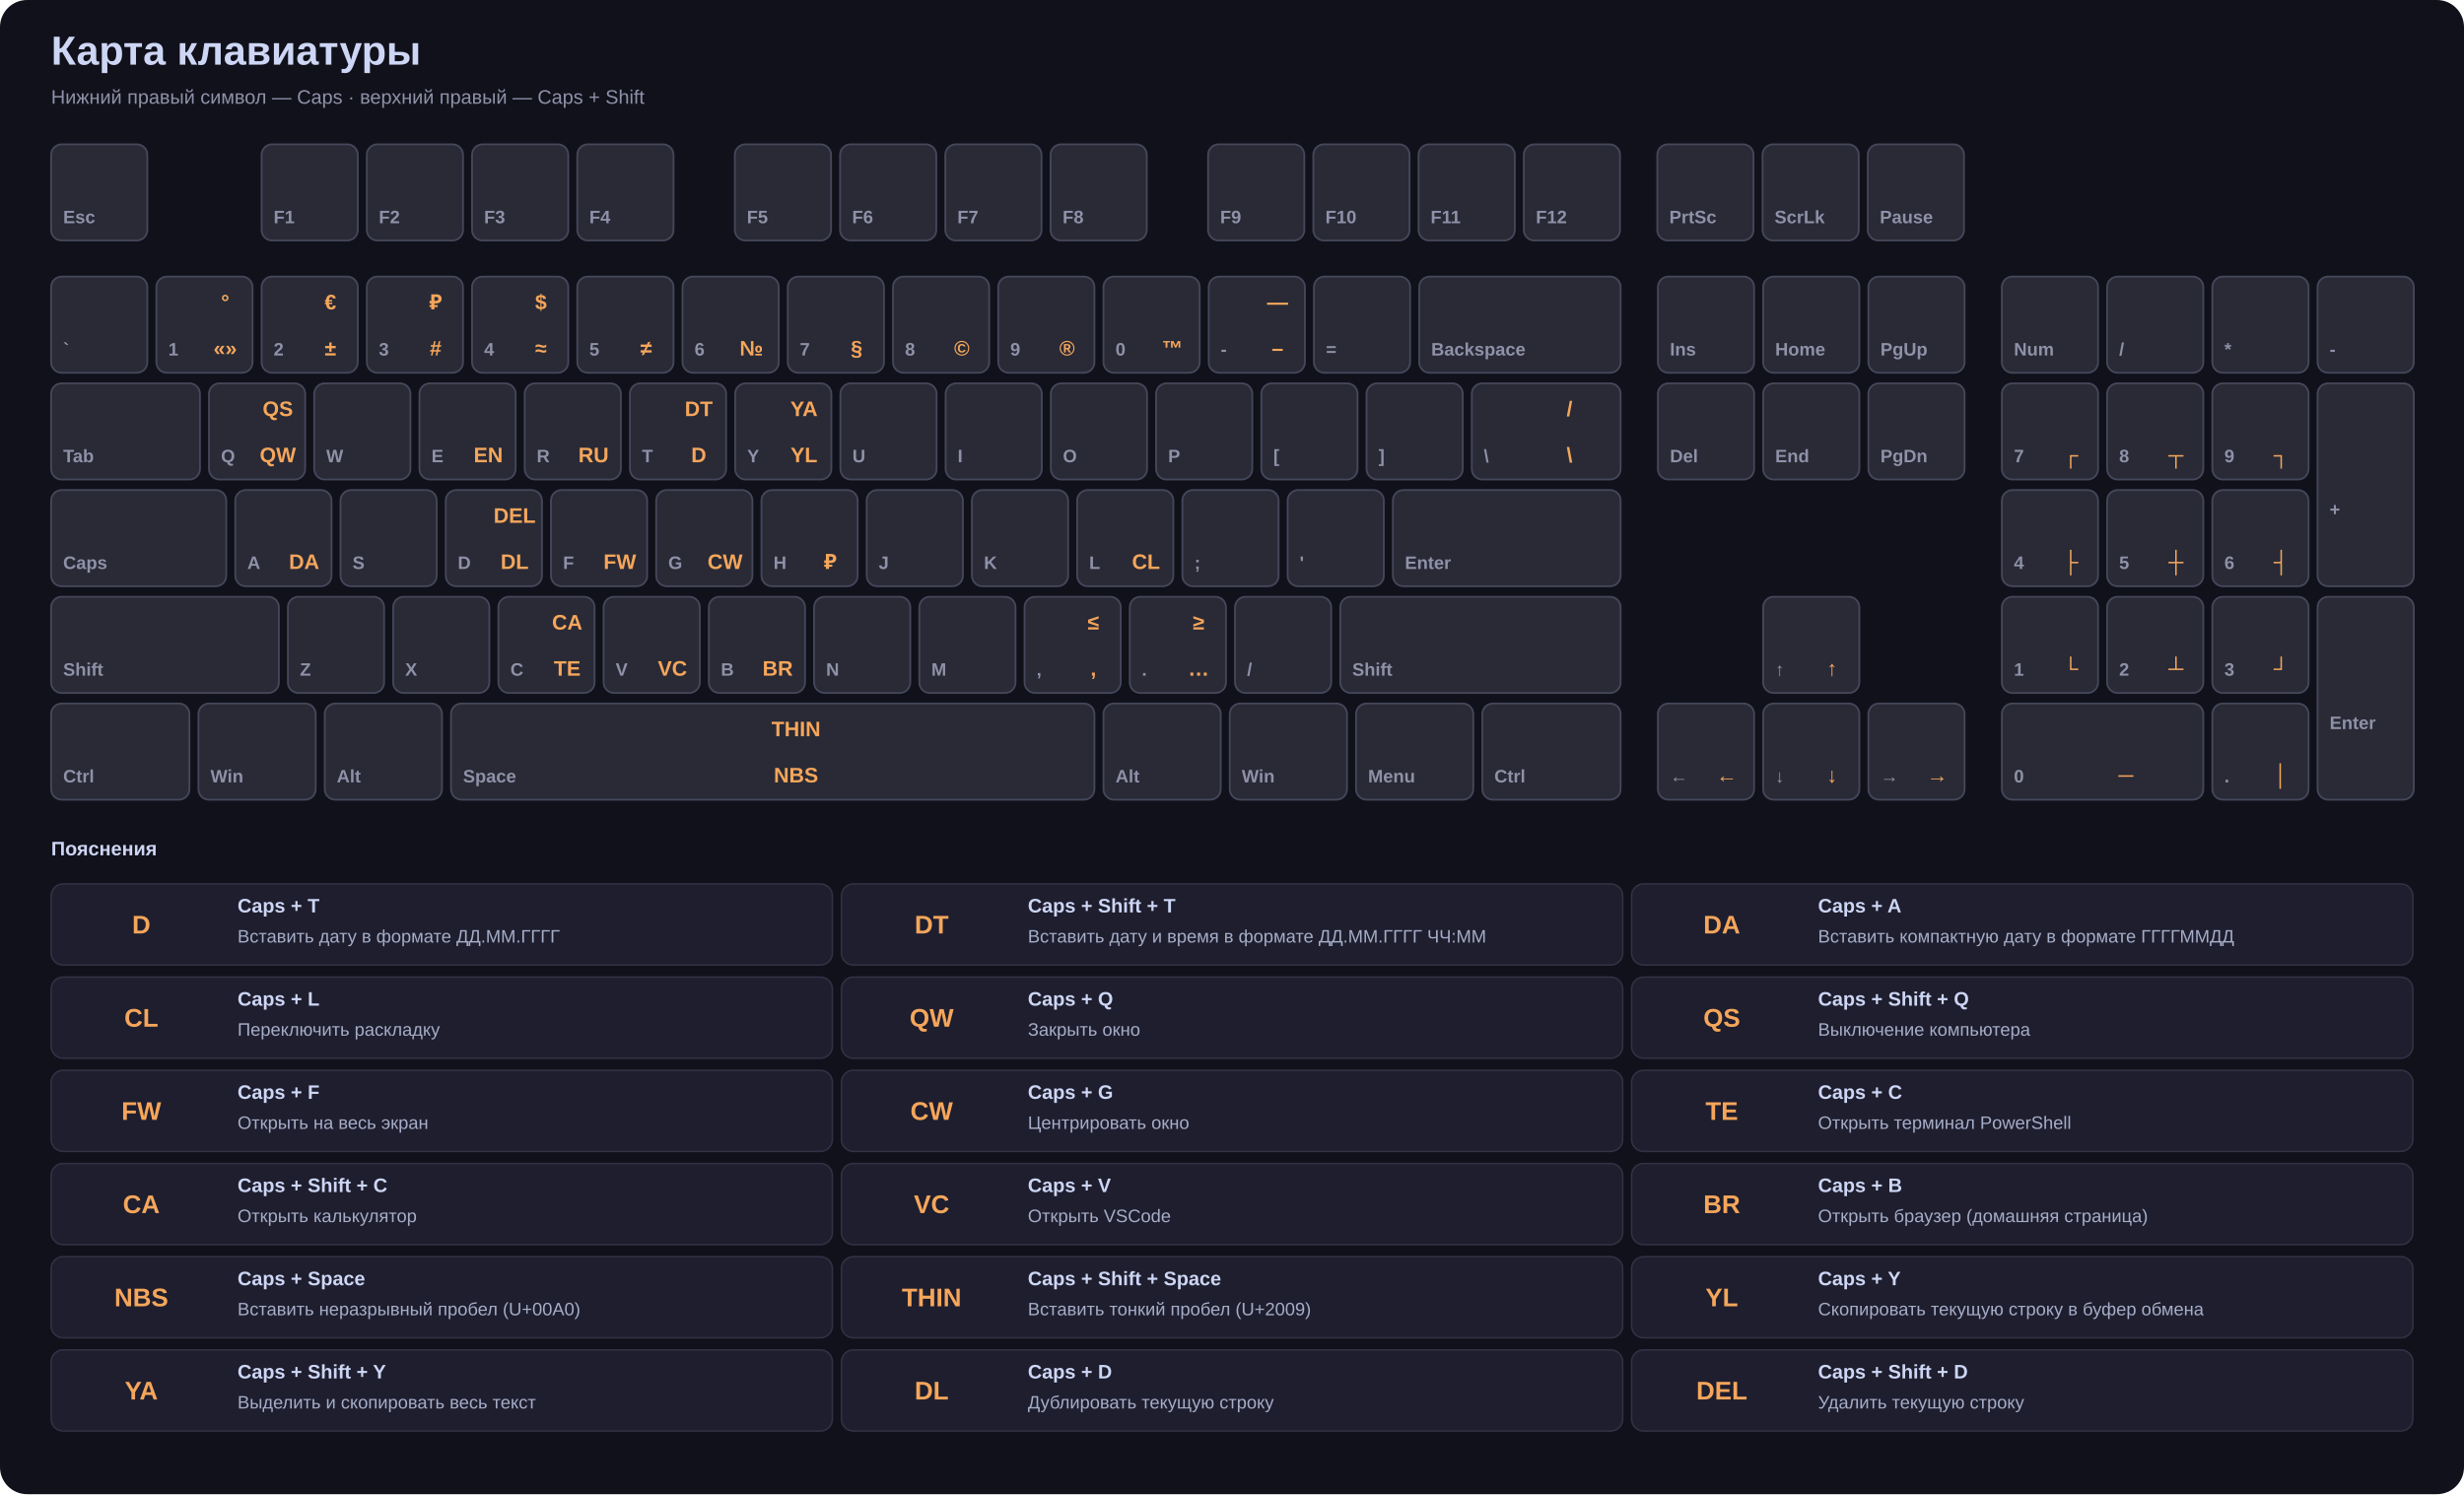
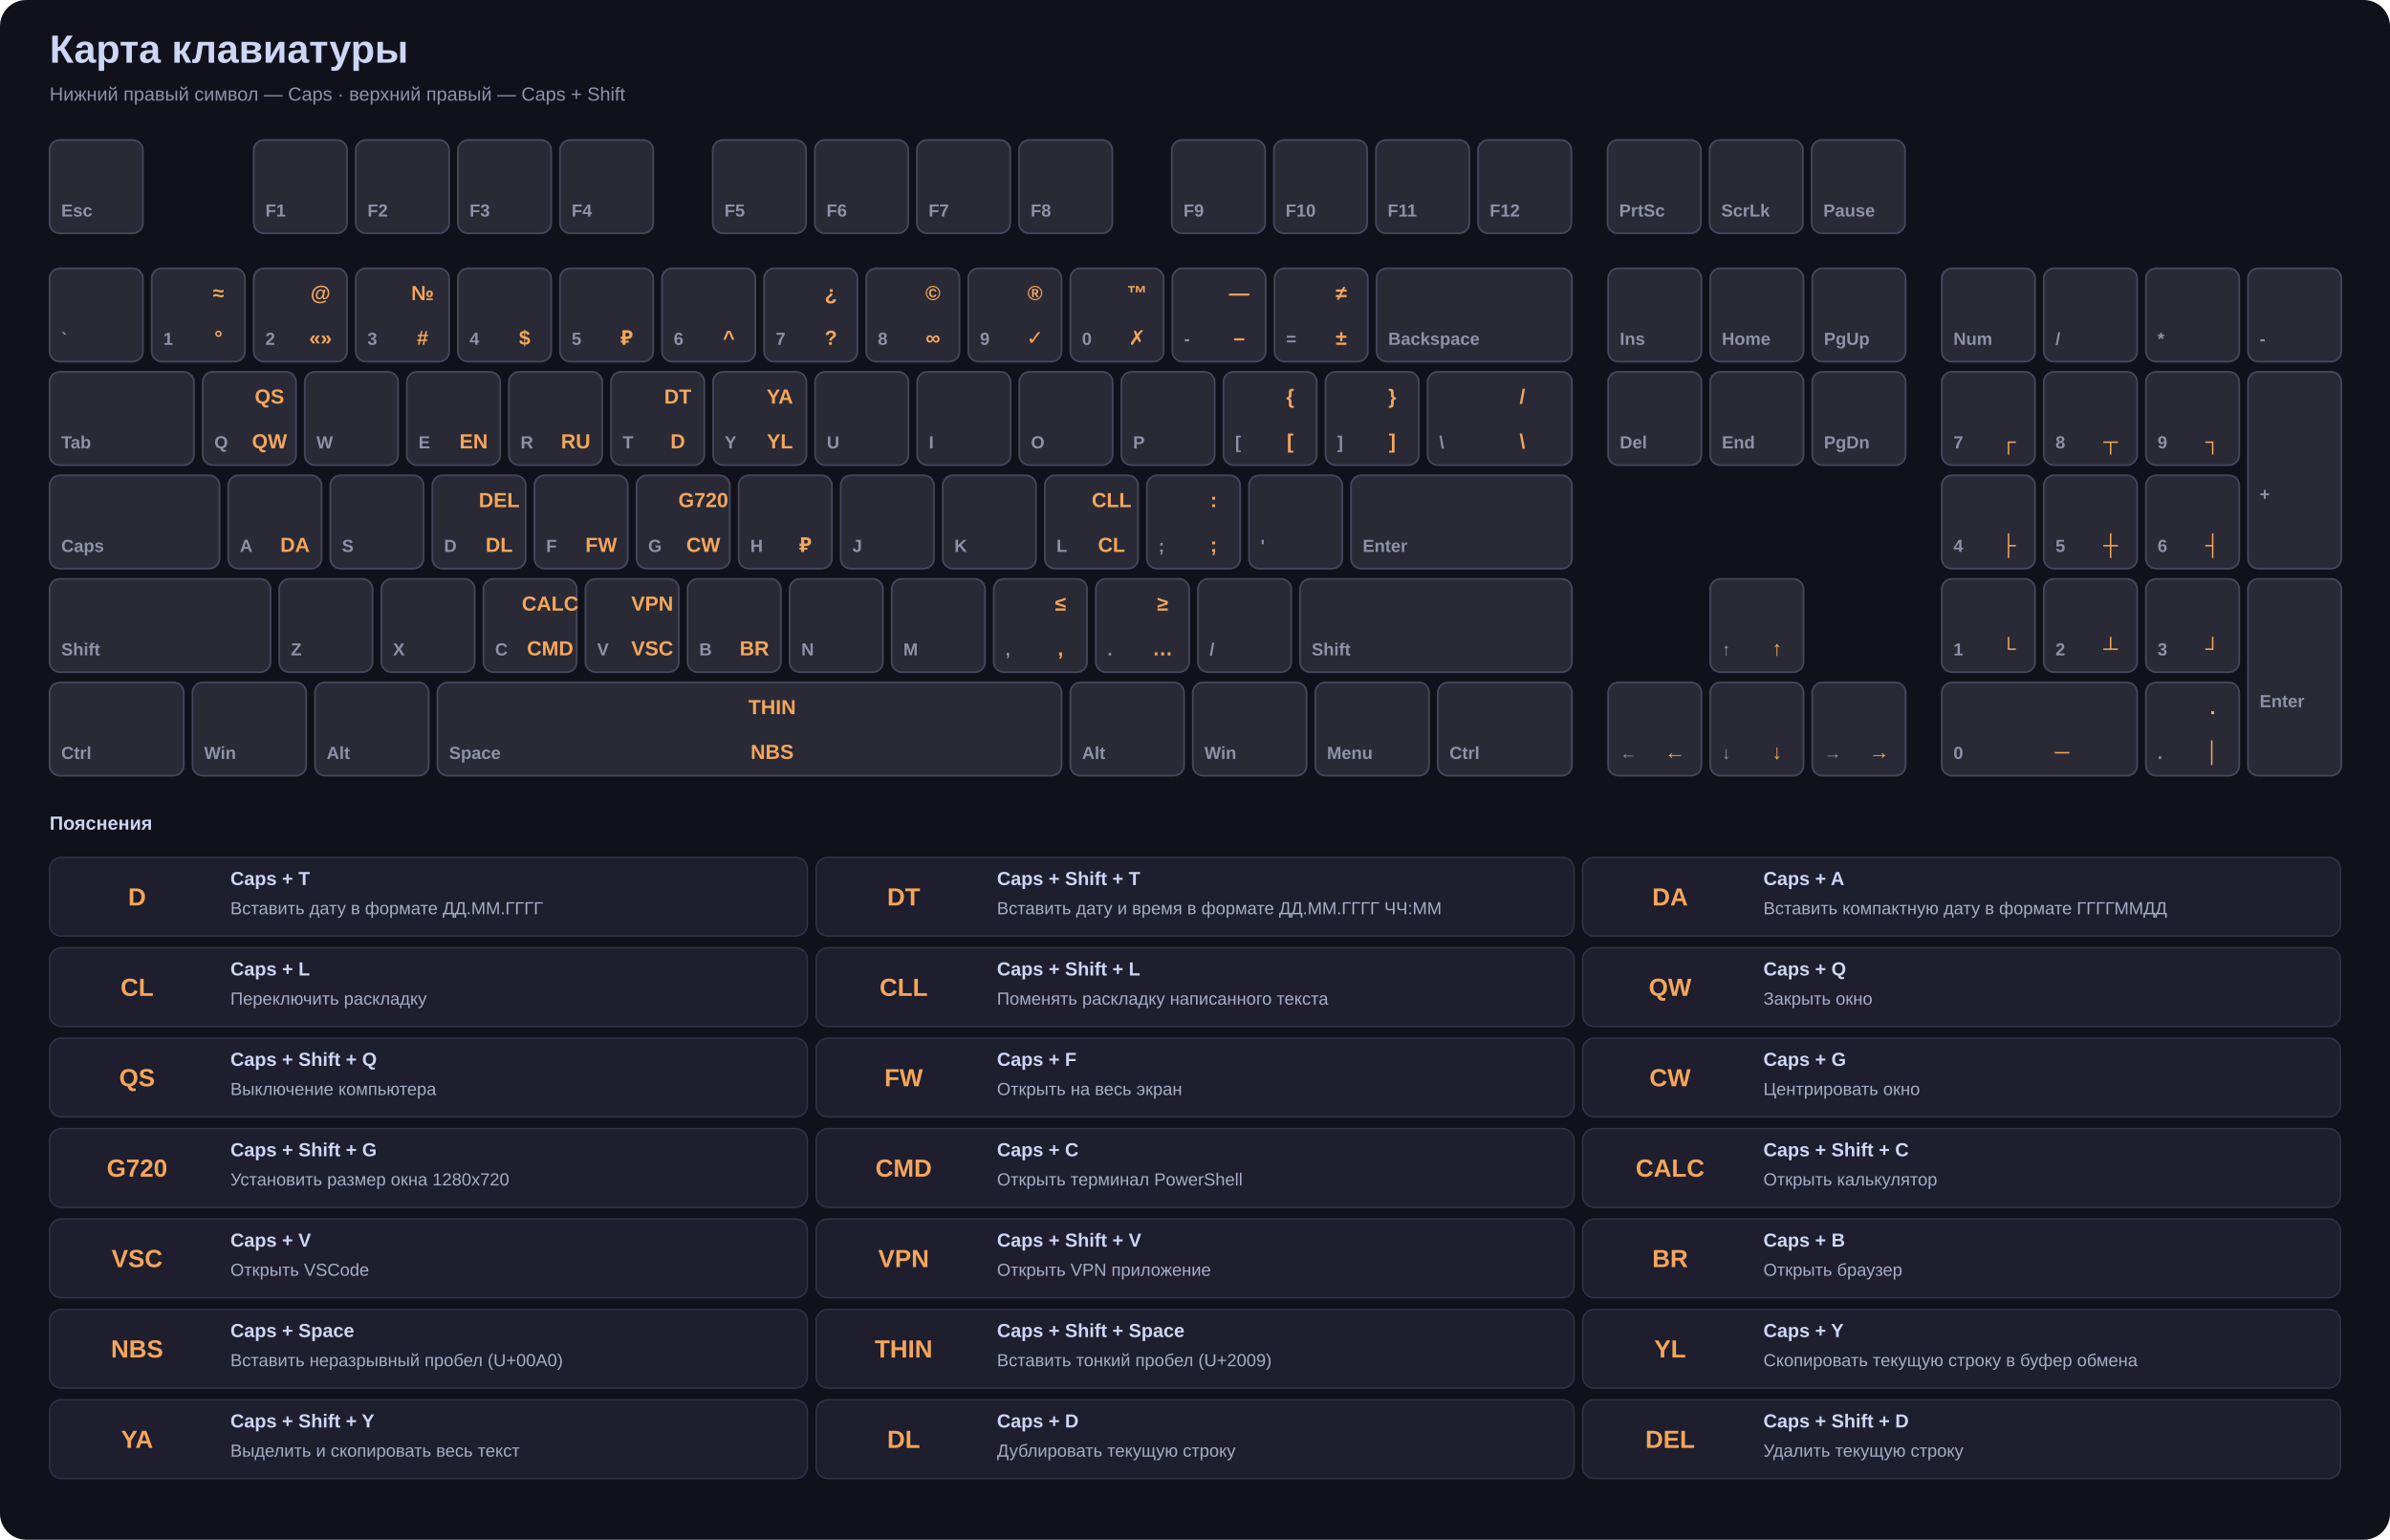
- <svg xmlns="http://www.w3.org/2000/svg" width="1639" height="994" viewBox="0 0 1639 994">
+ <svg xmlns="http://www.w3.org/2000/svg" width="1639" height="1056" viewBox="0 0 1639 1056">
  <style>
    text { font-family: "Segoe UI", Arial, sans-serif; }
    .base { fill: #292a36; stroke: #45475a; stroke-width: 1.2; }
    .key-label { fill: #8f91a8; font-size: 12px; font-weight: 600; }
    .value { fill: #f5a65b; font-size: 14px; font-weight: 800; }
    .title { fill: #cdd6f4; font-size: 27px; font-weight: 700; }
    .subtitle { fill: #8f91a8; font-size: 13px; }
    .note-title { fill: #cdd6f4; font-size: 13px; font-weight: 700; }
    .note-text { fill: #a6adc8; font-size: 12px; }
</style>
  <rect width="100%" height="100%" fill="#11111b" rx="18" />
  <text x="34.0" y="43.0" class="title">Карта клавиатуры</text>
  <text x="34.0" y="69.0" class="subtitle">Нижний правый символ — Caps · верхний правый — Caps + Shift</text>
  <rect x="34.0" y="96.0" width="64.0" height="64.0" rx="7" class="base" />
  <text x="42.0" y="148.5" class="key-label" text-anchor="start">Esc</text>
  <rect x="174.0" y="96.0" width="64.0" height="64.0" rx="7" class="base" />
  <text x="182.0" y="148.5" class="key-label" text-anchor="start">F1</text>
  <rect x="244.0" y="96.0" width="64.0" height="64.0" rx="7" class="base" />
  <text x="252.0" y="148.5" class="key-label" text-anchor="start">F2</text>
  <rect x="314.0" y="96.0" width="64.0" height="64.0" rx="7" class="base" />
  <text x="322.0" y="148.5" class="key-label" text-anchor="start">F3</text>
  <rect x="384.0" y="96.0" width="64.0" height="64.0" rx="7" class="base" />
  <text x="392.0" y="148.5" class="key-label" text-anchor="start">F4</text>
  <rect x="488.8" y="96.0" width="64.0" height="64.0" rx="7" class="base" />
  <text x="496.8" y="148.5" class="key-label" text-anchor="start">F5</text>
  <rect x="558.8" y="96.0" width="64.0" height="64.0" rx="7" class="base" />
  <text x="566.8" y="148.5" class="key-label" text-anchor="start">F6</text>
  <rect x="628.8" y="96.0" width="64.0" height="64.0" rx="7" class="base" />
  <text x="636.8" y="148.5" class="key-label" text-anchor="start">F7</text>
  <rect x="698.8" y="96.0" width="64.0" height="64.0" rx="7" class="base" />
  <text x="706.8" y="148.5" class="key-label" text-anchor="start">F8</text>
  <rect x="803.6" y="96.0" width="64.0" height="64.0" rx="7" class="base" />
  <text x="811.6" y="148.5" class="key-label" text-anchor="start">F9</text>
  <rect x="873.6" y="96.0" width="64.0" height="64.0" rx="7" class="base" />
  <text x="881.6" y="148.5" class="key-label" text-anchor="start">F10</text>
  <rect x="943.6" y="96.0" width="64.0" height="64.0" rx="7" class="base" />
  <text x="951.6" y="148.5" class="key-label" text-anchor="start">F11</text>
  <rect x="1013.6" y="96.0" width="64.0" height="64.0" rx="7" class="base" />
  <text x="1021.6" y="148.5" class="key-label" text-anchor="start">F12</text>
  <rect x="1102.4" y="96.0" width="64.0" height="64.0" rx="7" class="base" />
  <text x="1110.4" y="148.5" class="key-label" text-anchor="start">PrtSc</text>
  <rect x="1172.4" y="96.0" width="64.0" height="64.0" rx="7" class="base" />
  <text x="1180.4" y="148.5" class="key-label" text-anchor="start">ScrLk</text>
  <rect x="1242.4" y="96.0" width="64.0" height="64.0" rx="7" class="base" />
  <text x="1250.4" y="148.5" class="key-label" text-anchor="start">Pause</text>
  <rect x="34.0" y="184.0" width="64.0" height="64.0" rx="7" class="base" />
  <text x="42.0" y="236.5" class="key-label" text-anchor="start">`</text>
  <rect x="104.0" y="184.0" width="64.0" height="64.0" rx="7" class="base" />
  <text x="112.0" y="236.5" class="key-label" text-anchor="start">1</text>
-   <text x="149.8" y="205.8" class="value" text-anchor="middle">°</text>
-   <text x="149.8" y="236.5" class="value" text-anchor="middle">«»</text>
+   <text x="149.8" y="205.8" class="value" text-anchor="middle">≈</text>
+   <text x="149.8" y="236.5" class="value" text-anchor="middle">°</text>
  <rect x="174.0" y="184.0" width="64.0" height="64.0" rx="7" class="base" />
  <text x="182.0" y="236.5" class="key-label" text-anchor="start">2</text>
-   <text x="219.8" y="205.8" class="value" text-anchor="middle">€</text>
-   <text x="219.8" y="236.5" class="value" text-anchor="middle">±</text>
+   <text x="219.8" y="205.8" class="value" text-anchor="middle">@</text>
+   <text x="219.8" y="236.5" class="value" text-anchor="middle">«»</text>
  <rect x="244.0" y="184.0" width="64.0" height="64.0" rx="7" class="base" />
  <text x="252.0" y="236.5" class="key-label" text-anchor="start">3</text>
-   <text x="289.8" y="205.8" class="value" text-anchor="middle">₽</text>
+   <text x="289.8" y="205.8" class="value" text-anchor="middle">№</text>
  <text x="289.8" y="236.5" class="value" text-anchor="middle">#</text>
  <rect x="314.0" y="184.0" width="64.0" height="64.0" rx="7" class="base" />
  <text x="322.0" y="236.5" class="key-label" text-anchor="start">4</text>
-   <text x="359.8" y="205.8" class="value" text-anchor="middle">$</text>
-   <text x="359.8" y="236.5" class="value" text-anchor="middle">≈</text>
+   <text x="359.8" y="236.5" class="value" text-anchor="middle">$</text>
  <rect x="384.0" y="184.0" width="64.0" height="64.0" rx="7" class="base" />
  <text x="392.0" y="236.5" class="key-label" text-anchor="start">5</text>
-   <text x="429.8" y="236.5" class="value" text-anchor="middle">≠</text>
+   <text x="429.8" y="236.5" class="value" text-anchor="middle">₽</text>
  <rect x="454.0" y="184.0" width="64.0" height="64.0" rx="7" class="base" />
  <text x="462.0" y="236.5" class="key-label" text-anchor="start">6</text>
-   <text x="499.8" y="236.5" class="value" text-anchor="middle">№</text>
+   <text x="499.8" y="236.5" class="value" text-anchor="middle">^</text>
  <rect x="524.0" y="184.0" width="64.0" height="64.0" rx="7" class="base" />
  <text x="532.0" y="236.5" class="key-label" text-anchor="start">7</text>
-   <text x="569.8" y="236.5" class="value" text-anchor="middle">§</text>
+   <text x="569.8" y="205.8" class="value" text-anchor="middle">¿</text>
+   <text x="569.8" y="236.5" class="value" text-anchor="middle">?</text>
  <rect x="594.0" y="184.0" width="64.0" height="64.0" rx="7" class="base" />
  <text x="602.0" y="236.5" class="key-label" text-anchor="start">8</text>
-   <text x="639.8" y="236.5" class="value" text-anchor="middle">©</text>
+   <text x="639.8" y="205.8" class="value" text-anchor="middle">©</text>
+   <text x="639.8" y="236.5" class="value" text-anchor="middle">∞</text>
  <rect x="664.0" y="184.0" width="64.0" height="64.0" rx="7" class="base" />
  <text x="672.0" y="236.5" class="key-label" text-anchor="start">9</text>
-   <text x="709.8" y="236.5" class="value" text-anchor="middle">®</text>
+   <text x="709.8" y="205.8" class="value" text-anchor="middle">®</text>
+   <text x="709.8" y="236.5" class="value" text-anchor="middle">✓</text>
  <rect x="734.0" y="184.0" width="64.0" height="64.0" rx="7" class="base" />
  <text x="742.0" y="236.5" class="key-label" text-anchor="start">0</text>
-   <text x="779.8" y="236.5" class="value" text-anchor="middle">™</text>
+   <text x="779.8" y="205.8" class="value" text-anchor="middle">™</text>
+   <text x="779.8" y="236.5" class="value" text-anchor="middle">✗</text>
  <rect x="804.0" y="184.0" width="64.0" height="64.0" rx="7" class="base" />
  <text x="812.0" y="236.5" class="key-label" text-anchor="start">-</text>
  <text x="849.8" y="205.8" class="value" text-anchor="middle">—</text>
  <text x="849.8" y="236.5" class="value" text-anchor="middle">–</text>
  <rect x="874.0" y="184.0" width="64.0" height="64.0" rx="7" class="base" />
  <text x="882.0" y="236.5" class="key-label" text-anchor="start">=</text>
+   <text x="919.8" y="205.8" class="value" text-anchor="middle">≠</text>
+   <text x="919.8" y="236.5" class="value" text-anchor="middle">±</text>
  <rect x="944.0" y="184.0" width="134.0" height="64.0" rx="7" class="base" />
  <text x="952.0" y="236.5" class="key-label" text-anchor="start">Backspace</text>
  <rect x="1102.8" y="184.0" width="64.0" height="64.0" rx="7" class="base" />
  <text x="1110.8" y="236.5" class="key-label" text-anchor="start">Ins</text>
  <rect x="1172.8" y="184.0" width="64.0" height="64.0" rx="7" class="base" />
  <text x="1180.8" y="236.5" class="key-label" text-anchor="start">Home</text>
  <rect x="1242.8" y="184.0" width="64.0" height="64.0" rx="7" class="base" />
  <text x="1250.8" y="236.5" class="key-label" text-anchor="start">PgUp</text>
  <rect x="1331.6" y="184.0" width="64.0" height="64.0" rx="7" class="base" />
  <text x="1339.6" y="236.5" class="key-label" text-anchor="start">Num</text>
  <rect x="1401.6" y="184.0" width="64.0" height="64.0" rx="7" class="base" />
  <text x="1409.6" y="236.5" class="key-label" text-anchor="start">/</text>
  <rect x="1471.6" y="184.0" width="64.0" height="64.0" rx="7" class="base" />
  <text x="1479.6" y="236.5" class="key-label" text-anchor="start">*</text>
  <rect x="1541.6" y="184.0" width="64.0" height="64.0" rx="7" class="base" />
  <text x="1549.6" y="236.5" class="key-label" text-anchor="start">-</text>
  <rect x="34.0" y="255.0" width="99.0" height="64.0" rx="7" class="base" />
  <text x="42.0" y="307.5" class="key-label" text-anchor="start">Tab</text>
  <rect x="139.0" y="255.0" width="64.0" height="64.0" rx="7" class="base" />
  <text x="147.0" y="307.5" class="key-label" text-anchor="start">Q</text>
  <text x="184.8" y="276.8" class="value" text-anchor="middle">QS</text>
  <text x="184.8" y="307.5" class="value" text-anchor="middle">QW</text>
  <rect x="209.0" y="255.0" width="64.0" height="64.0" rx="7" class="base" />
  <text x="217.0" y="307.5" class="key-label" text-anchor="start">W</text>
  <rect x="279.0" y="255.0" width="64.0" height="64.0" rx="7" class="base" />
  <text x="287.0" y="307.5" class="key-label" text-anchor="start">E</text>
  <text x="324.8" y="307.5" class="value" text-anchor="middle">EN</text>
  <rect x="349.0" y="255.0" width="64.0" height="64.0" rx="7" class="base" />
  <text x="357.0" y="307.5" class="key-label" text-anchor="start">R</text>
  <text x="394.8" y="307.5" class="value" text-anchor="middle">RU</text>
  <rect x="419.0" y="255.0" width="64.0" height="64.0" rx="7" class="base" />
  <text x="427.0" y="307.5" class="key-label" text-anchor="start">T</text>
  <text x="464.8" y="276.8" class="value" text-anchor="middle">DT</text>
  <text x="464.8" y="307.5" class="value" text-anchor="middle">D</text>
  <rect x="489.0" y="255.0" width="64.0" height="64.0" rx="7" class="base" />
  <text x="497.0" y="307.5" class="key-label" text-anchor="start">Y</text>
  <text x="534.8" y="276.8" class="value" text-anchor="middle">YA</text>
  <text x="534.8" y="307.5" class="value" text-anchor="middle">YL</text>
  <rect x="559.0" y="255.0" width="64.0" height="64.0" rx="7" class="base" />
  <text x="567.0" y="307.5" class="key-label" text-anchor="start">U</text>
  <rect x="629.0" y="255.0" width="64.0" height="64.0" rx="7" class="base" />
  <text x="637.0" y="307.5" class="key-label" text-anchor="start">I</text>
  <rect x="699.0" y="255.0" width="64.0" height="64.0" rx="7" class="base" />
  <text x="707.0" y="307.5" class="key-label" text-anchor="start">O</text>
  <rect x="769.0" y="255.0" width="64.0" height="64.0" rx="7" class="base" />
  <text x="777.0" y="307.5" class="key-label" text-anchor="start">P</text>
  <rect x="839.0" y="255.0" width="64.0" height="64.0" rx="7" class="base" />
  <text x="847.0" y="307.5" class="key-label" text-anchor="start">[</text>
+   <text x="884.8" y="276.8" class="value" text-anchor="middle">{</text>
+   <text x="884.8" y="307.5" class="value" text-anchor="middle">[</text>
  <rect x="909.0" y="255.0" width="64.0" height="64.0" rx="7" class="base" />
  <text x="917.0" y="307.5" class="key-label" text-anchor="start">]</text>
+   <text x="954.8" y="276.8" class="value" text-anchor="middle">}</text>
+   <text x="954.8" y="307.5" class="value" text-anchor="middle">]</text>
  <rect x="979.0" y="255.0" width="99.0" height="64.0" rx="7" class="base" />
  <text x="987.0" y="307.5" class="key-label" text-anchor="start">\</text>
  <text x="1044.0" y="276.8" class="value" text-anchor="middle">/</text>
  <text x="1044.0" y="307.5" class="value" text-anchor="middle">\</text>
  <rect x="1102.8" y="255.0" width="64.0" height="64.0" rx="7" class="base" />
  <text x="1110.8" y="307.5" class="key-label" text-anchor="start">Del</text>
  <rect x="1172.8" y="255.0" width="64.0" height="64.0" rx="7" class="base" />
  <text x="1180.8" y="307.5" class="key-label" text-anchor="start">End</text>
  <rect x="1242.8" y="255.0" width="64.0" height="64.0" rx="7" class="base" />
  <text x="1250.8" y="307.5" class="key-label" text-anchor="start">PgDn</text>
  <rect x="1331.6" y="255.0" width="64.0" height="64.0" rx="7" class="base" />
  <text x="1339.6" y="307.5" class="key-label" text-anchor="start">7</text>
  <text x="1377.4" y="307.5" class="value" text-anchor="middle">┌</text>
  <rect x="1401.6" y="255.0" width="64.0" height="64.0" rx="7" class="base" />
  <text x="1409.6" y="307.5" class="key-label" text-anchor="start">8</text>
  <text x="1447.4" y="307.5" class="value" text-anchor="middle">┬</text>
  <rect x="1471.6" y="255.0" width="64.0" height="64.0" rx="7" class="base" />
  <text x="1479.6" y="307.5" class="key-label" text-anchor="start">9</text>
  <text x="1517.4" y="307.5" class="value" text-anchor="middle">┐</text>
  <rect x="1541.6" y="255.0" width="64.0" height="135.0" rx="7" class="base" />
  <text x="1549.6" y="343.0" class="key-label" text-anchor="start">+</text>
  <rect x="34.0" y="326.0" width="116.5" height="64.0" rx="7" class="base" />
  <text x="42.0" y="378.5" class="key-label" text-anchor="start">Caps</text>
  <rect x="156.5" y="326.0" width="64.0" height="64.0" rx="7" class="base" />
  <text x="164.5" y="378.5" class="key-label" text-anchor="start">A</text>
  <text x="202.3" y="378.5" class="value" text-anchor="middle">DA</text>
  <rect x="226.5" y="326.0" width="64.0" height="64.0" rx="7" class="base" />
  <text x="234.5" y="378.5" class="key-label" text-anchor="start">S</text>
  <rect x="296.5" y="326.0" width="64.0" height="64.0" rx="7" class="base" />
  <text x="304.5" y="378.5" class="key-label" text-anchor="start">D</text>
  <text x="342.3" y="347.8" class="value" text-anchor="middle">DEL</text>
  <text x="342.3" y="378.5" class="value" text-anchor="middle">DL</text>
  <rect x="366.5" y="326.0" width="64.0" height="64.0" rx="7" class="base" />
  <text x="374.5" y="378.5" class="key-label" text-anchor="start">F</text>
  <text x="412.3" y="378.5" class="value" text-anchor="middle">FW</text>
  <rect x="436.5" y="326.0" width="64.0" height="64.0" rx="7" class="base" />
  <text x="444.5" y="378.5" class="key-label" text-anchor="start">G</text>
+   <text x="482.3" y="347.8" class="value" text-anchor="middle">G720</text>
  <text x="482.3" y="378.5" class="value" text-anchor="middle">CW</text>
  <rect x="506.5" y="326.0" width="64.0" height="64.0" rx="7" class="base" />
  <text x="514.5" y="378.5" class="key-label" text-anchor="start">H</text>
  <text x="552.3" y="378.5" class="value" text-anchor="middle">₽</text>
  <rect x="576.5" y="326.0" width="64.0" height="64.0" rx="7" class="base" />
  <text x="584.5" y="378.5" class="key-label" text-anchor="start">J</text>
  <rect x="646.5" y="326.0" width="64.0" height="64.0" rx="7" class="base" />
  <text x="654.5" y="378.5" class="key-label" text-anchor="start">K</text>
  <rect x="716.5" y="326.0" width="64.0" height="64.0" rx="7" class="base" />
  <text x="724.5" y="378.5" class="key-label" text-anchor="start">L</text>
+   <text x="762.3" y="347.8" class="value" text-anchor="middle">CLL</text>
  <text x="762.3" y="378.5" class="value" text-anchor="middle">CL</text>
  <rect x="786.5" y="326.0" width="64.0" height="64.0" rx="7" class="base" />
  <text x="794.5" y="378.5" class="key-label" text-anchor="start">;</text>
+   <text x="832.3" y="347.8" class="value" text-anchor="middle">:</text>
+   <text x="832.3" y="378.5" class="value" text-anchor="middle">;</text>
  <rect x="856.5" y="326.0" width="64.0" height="64.0" rx="7" class="base" />
  <text x="864.5" y="378.5" class="key-label" text-anchor="start">'</text>
  <rect x="926.5" y="326.0" width="151.5" height="64.0" rx="7" class="base" />
  <text x="934.5" y="378.5" class="key-label" text-anchor="start">Enter</text>
  <rect x="1331.6" y="326.0" width="64.0" height="64.0" rx="7" class="base" />
  <text x="1339.6" y="378.5" class="key-label" text-anchor="start">4</text>
  <text x="1377.4" y="378.5" class="value" text-anchor="middle">├</text>
  <rect x="1401.6" y="326.0" width="64.0" height="64.0" rx="7" class="base" />
  <text x="1409.6" y="378.5" class="key-label" text-anchor="start">5</text>
  <text x="1447.4" y="378.5" class="value" text-anchor="middle">┼</text>
  <rect x="1471.6" y="326.0" width="64.0" height="64.0" rx="7" class="base" />
  <text x="1479.6" y="378.5" class="key-label" text-anchor="start">6</text>
  <text x="1517.4" y="378.5" class="value" text-anchor="middle">┤</text>
  <rect x="34.0" y="397.0" width="151.5" height="64.0" rx="7" class="base" />
  <text x="42.0" y="449.5" class="key-label" text-anchor="start">Shift</text>
  <rect x="191.5" y="397.0" width="64.0" height="64.0" rx="7" class="base" />
  <text x="199.5" y="449.5" class="key-label" text-anchor="start">Z</text>
  <rect x="261.5" y="397.0" width="64.0" height="64.0" rx="7" class="base" />
  <text x="269.5" y="449.5" class="key-label" text-anchor="start">X</text>
  <rect x="331.5" y="397.0" width="64.0" height="64.0" rx="7" class="base" />
  <text x="339.5" y="449.5" class="key-label" text-anchor="start">C</text>
-   <text x="377.3" y="418.8" class="value" text-anchor="middle">CA</text>
-   <text x="377.3" y="449.5" class="value" text-anchor="middle">TE</text>
+   <text x="377.3" y="418.8" class="value" text-anchor="middle">CALC</text>
+   <text x="377.3" y="449.5" class="value" text-anchor="middle">CMD</text>
  <rect x="401.5" y="397.0" width="64.0" height="64.0" rx="7" class="base" />
  <text x="409.5" y="449.5" class="key-label" text-anchor="start">V</text>
-   <text x="447.3" y="449.5" class="value" text-anchor="middle">VC</text>
+   <text x="447.3" y="418.8" class="value" text-anchor="middle">VPN</text>
+   <text x="447.3" y="449.5" class="value" text-anchor="middle">VSC</text>
  <rect x="471.5" y="397.0" width="64.0" height="64.0" rx="7" class="base" />
  <text x="479.5" y="449.5" class="key-label" text-anchor="start">B</text>
  <text x="517.3" y="449.5" class="value" text-anchor="middle">BR</text>
  <rect x="541.5" y="397.0" width="64.0" height="64.0" rx="7" class="base" />
  <text x="549.5" y="449.5" class="key-label" text-anchor="start">N</text>
  <rect x="611.5" y="397.0" width="64.0" height="64.0" rx="7" class="base" />
  <text x="619.5" y="449.5" class="key-label" text-anchor="start">M</text>
  <rect x="681.5" y="397.0" width="64.0" height="64.0" rx="7" class="base" />
  <text x="689.5" y="449.5" class="key-label" text-anchor="start">,</text>
  <text x="727.3" y="418.8" class="value" text-anchor="middle">≤</text>
  <text x="727.3" y="449.5" class="value" text-anchor="middle">,</text>
  <rect x="751.5" y="397.0" width="64.0" height="64.0" rx="7" class="base" />
  <text x="759.5" y="449.5" class="key-label" text-anchor="start">.</text>
  <text x="797.3" y="418.8" class="value" text-anchor="middle">≥</text>
  <text x="797.3" y="449.5" class="value" text-anchor="middle">…</text>
  <rect x="821.5" y="397.0" width="64.0" height="64.0" rx="7" class="base" />
  <text x="829.5" y="449.5" class="key-label" text-anchor="start">/</text>
  <rect x="891.5" y="397.0" width="186.5" height="64.0" rx="7" class="base" />
  <text x="899.5" y="449.5" class="key-label" text-anchor="start">Shift</text>
  <rect x="1172.8" y="397.0" width="64.0" height="64.0" rx="7" class="base" />
  <text x="1180.8" y="449.5" class="key-label" text-anchor="start">↑</text>
  <text x="1218.6" y="449.5" class="value" text-anchor="middle">↑</text>
  <rect x="1331.6" y="397.0" width="64.0" height="64.0" rx="7" class="base" />
  <text x="1339.6" y="449.5" class="key-label" text-anchor="start">1</text>
  <text x="1377.4" y="449.5" class="value" text-anchor="middle">└</text>
  <rect x="1401.6" y="397.0" width="64.0" height="64.0" rx="7" class="base" />
  <text x="1409.6" y="449.5" class="key-label" text-anchor="start">2</text>
  <text x="1447.4" y="449.5" class="value" text-anchor="middle">┴</text>
  <rect x="1471.6" y="397.0" width="64.0" height="64.0" rx="7" class="base" />
  <text x="1479.6" y="449.5" class="key-label" text-anchor="start">3</text>
  <text x="1517.4" y="449.5" class="value" text-anchor="middle">┘</text>
  <rect x="1541.6" y="397.0" width="64.0" height="135.0" rx="7" class="base" />
  <text x="1549.6" y="485.0" class="key-label" text-anchor="start">Enter</text>
  <rect x="34.0" y="468.0" width="92.0" height="64.0" rx="7" class="base" />
  <text x="42.0" y="520.5" class="key-label" text-anchor="start">Ctrl</text>
  <rect x="132.0" y="468.0" width="78.0" height="64.0" rx="7" class="base" />
  <text x="140.0" y="520.5" class="key-label" text-anchor="start">Win</text>
  <rect x="216.0" y="468.0" width="78.0" height="64.0" rx="7" class="base" />
  <text x="224.0" y="520.5" class="key-label" text-anchor="start">Alt</text>
  <rect x="300.0" y="468.0" width="428.0" height="64.0" rx="7" class="base" />
  <text x="308.0" y="520.5" class="key-label" text-anchor="start">Space</text>
  <text x="529.5" y="489.8" class="value" text-anchor="middle">THIN</text>
  <text x="529.5" y="520.5" class="value" text-anchor="middle">NBS</text>
  <rect x="734.0" y="468.0" width="78.0" height="64.0" rx="7" class="base" />
  <text x="742.0" y="520.5" class="key-label" text-anchor="start">Alt</text>
  <rect x="818.0" y="468.0" width="78.0" height="64.0" rx="7" class="base" />
  <text x="826.0" y="520.5" class="key-label" text-anchor="start">Win</text>
  <rect x="902.0" y="468.0" width="78.0" height="64.0" rx="7" class="base" />
  <text x="910.0" y="520.5" class="key-label" text-anchor="start">Menu</text>
  <rect x="986.0" y="468.0" width="92.0" height="64.0" rx="7" class="base" />
  <text x="994.0" y="520.5" class="key-label" text-anchor="start">Ctrl</text>
  <rect x="1102.8" y="468.0" width="64.0" height="64.0" rx="7" class="base" />
  <text x="1110.8" y="520.5" class="key-label" text-anchor="start">←</text>
  <text x="1148.6" y="520.5" class="value" text-anchor="middle">←</text>
  <rect x="1172.8" y="468.0" width="64.0" height="64.0" rx="7" class="base" />
  <text x="1180.8" y="520.5" class="key-label" text-anchor="start">↓</text>
  <text x="1218.6" y="520.5" class="value" text-anchor="middle">↓</text>
  <rect x="1242.8" y="468.0" width="64.0" height="64.0" rx="7" class="base" />
  <text x="1250.8" y="520.5" class="key-label" text-anchor="start">→</text>
  <text x="1288.6" y="520.5" class="value" text-anchor="middle">→</text>
  <rect x="1331.6" y="468.0" width="134.0" height="64.0" rx="7" class="base" />
  <text x="1339.6" y="520.5" class="key-label" text-anchor="start">0</text>
  <text x="1414.1" y="520.5" class="value" text-anchor="middle">─</text>
  <rect x="1471.6" y="468.0" width="64.0" height="64.0" rx="7" class="base" />
  <text x="1479.6" y="520.5" class="key-label" text-anchor="start">.</text>
+   <text x="1517.4" y="489.8" class="value" text-anchor="middle">.</text>
  <text x="1517.4" y="520.5" class="value" text-anchor="middle">│</text>
  <text x="34.0" y="569.0" class="note-title">Пояснения</text>
  <rect x="34.0" y="588.0" width="519.7" height="54" rx="8" fill="#1e1e2e" stroke="#313244" />
  <text x="94.0" y="621.0" class="value" text-anchor="middle" style="font-size:17px;font-weight:800">D</text>
  <text x="158.0" y="607.0" class="note-title" text-anchor="start">Caps + T</text>
  <text x="158.0" y="627.0" class="note-text" text-anchor="start">Вставить дату в формате ДД.ММ.ГГГГ</text>
  <rect x="559.7" y="588.0" width="519.7" height="54" rx="8" fill="#1e1e2e" stroke="#313244" />
  <text x="619.7" y="621.0" class="value" text-anchor="middle" style="font-size:17px;font-weight:800">DT</text>
  <text x="683.7" y="607.0" class="note-title" text-anchor="start">Caps + Shift + T</text>
  <text x="683.7" y="627.0" class="note-text" text-anchor="start">Вставить дату и время в формате ДД.ММ.ГГГГ ЧЧ:ММ</text>
  <rect x="1085.3" y="588.0" width="519.7" height="54" rx="8" fill="#1e1e2e" stroke="#313244" />
  <text x="1145.3" y="621.0" class="value" text-anchor="middle" style="font-size:17px;font-weight:800">DA</text>
  <text x="1209.3" y="607.0" class="note-title" text-anchor="start">Caps + A</text>
  <text x="1209.3" y="627.0" class="note-text" text-anchor="start">Вставить компактную дату в формате ГГГГММДД</text>
  <rect x="34.0" y="650.0" width="519.7" height="54" rx="8" fill="#1e1e2e" stroke="#313244" />
  <text x="94.0" y="683.0" class="value" text-anchor="middle" style="font-size:17px;font-weight:800">CL</text>
  <text x="158.0" y="669.0" class="note-title" text-anchor="start">Caps + L</text>
  <text x="158.0" y="689.0" class="note-text" text-anchor="start">Переключить раскладку</text>
  <rect x="559.7" y="650.0" width="519.7" height="54" rx="8" fill="#1e1e2e" stroke="#313244" />
-   <text x="619.7" y="683.0" class="value" text-anchor="middle" style="font-size:17px;font-weight:800">QW</text>
-   <text x="683.7" y="669.0" class="note-title" text-anchor="start">Caps + Q</text>
-   <text x="683.7" y="689.0" class="note-text" text-anchor="start">Закрыть окно</text>
+   <text x="619.7" y="683.0" class="value" text-anchor="middle" style="font-size:17px;font-weight:800">CLL</text>
+   <text x="683.7" y="669.0" class="note-title" text-anchor="start">Caps + Shift + L</text>
+   <text x="683.7" y="689.0" class="note-text" text-anchor="start">Поменять раскладку написанного текста</text>
  <rect x="1085.3" y="650.0" width="519.7" height="54" rx="8" fill="#1e1e2e" stroke="#313244" />
-   <text x="1145.3" y="683.0" class="value" text-anchor="middle" style="font-size:17px;font-weight:800">QS</text>
-   <text x="1209.3" y="669.0" class="note-title" text-anchor="start">Caps + Shift + Q</text>
-   <text x="1209.3" y="689.0" class="note-text" text-anchor="start">Выключение компьютера</text>
+   <text x="1145.3" y="683.0" class="value" text-anchor="middle" style="font-size:17px;font-weight:800">QW</text>
+   <text x="1209.3" y="669.0" class="note-title" text-anchor="start">Caps + Q</text>
+   <text x="1209.3" y="689.0" class="note-text" text-anchor="start">Закрыть окно</text>
  <rect x="34.0" y="712.0" width="519.7" height="54" rx="8" fill="#1e1e2e" stroke="#313244" />
-   <text x="94.0" y="745.0" class="value" text-anchor="middle" style="font-size:17px;font-weight:800">FW</text>
-   <text x="158.0" y="731.0" class="note-title" text-anchor="start">Caps + F</text>
-   <text x="158.0" y="751.0" class="note-text" text-anchor="start">Открыть на весь экран</text>
+   <text x="94.0" y="745.0" class="value" text-anchor="middle" style="font-size:17px;font-weight:800">QS</text>
+   <text x="158.0" y="731.0" class="note-title" text-anchor="start">Caps + Shift + Q</text>
+   <text x="158.0" y="751.0" class="note-text" text-anchor="start">Выключение компьютера</text>
  <rect x="559.7" y="712.0" width="519.7" height="54" rx="8" fill="#1e1e2e" stroke="#313244" />
-   <text x="619.7" y="745.0" class="value" text-anchor="middle" style="font-size:17px;font-weight:800">CW</text>
-   <text x="683.7" y="731.0" class="note-title" text-anchor="start">Caps + G</text>
-   <text x="683.7" y="751.0" class="note-text" text-anchor="start">Центрировать окно</text>
+   <text x="619.7" y="745.0" class="value" text-anchor="middle" style="font-size:17px;font-weight:800">FW</text>
+   <text x="683.7" y="731.0" class="note-title" text-anchor="start">Caps + F</text>
+   <text x="683.7" y="751.0" class="note-text" text-anchor="start">Открыть на весь экран</text>
  <rect x="1085.3" y="712.0" width="519.7" height="54" rx="8" fill="#1e1e2e" stroke="#313244" />
-   <text x="1145.3" y="745.0" class="value" text-anchor="middle" style="font-size:17px;font-weight:800">TE</text>
-   <text x="1209.3" y="731.0" class="note-title" text-anchor="start">Caps + C</text>
-   <text x="1209.3" y="751.0" class="note-text" text-anchor="start">Открыть терминал PowerShell</text>
+   <text x="1145.3" y="745.0" class="value" text-anchor="middle" style="font-size:17px;font-weight:800">CW</text>
+   <text x="1209.3" y="731.0" class="note-title" text-anchor="start">Caps + G</text>
+   <text x="1209.3" y="751.0" class="note-text" text-anchor="start">Центрировать окно</text>
  <rect x="34.0" y="774.0" width="519.7" height="54" rx="8" fill="#1e1e2e" stroke="#313244" />
-   <text x="94.0" y="807.0" class="value" text-anchor="middle" style="font-size:17px;font-weight:800">CA</text>
-   <text x="158.0" y="793.0" class="note-title" text-anchor="start">Caps + Shift + C</text>
-   <text x="158.0" y="813.0" class="note-text" text-anchor="start">Открыть калькулятор</text>
+   <text x="94.0" y="807.0" class="value" text-anchor="middle" style="font-size:17px;font-weight:800">G720</text>
+   <text x="158.0" y="793.0" class="note-title" text-anchor="start">Caps + Shift + G</text>
+   <text x="158.0" y="813.0" class="note-text" text-anchor="start">Установить размер окна 1280x720</text>
  <rect x="559.7" y="774.0" width="519.7" height="54" rx="8" fill="#1e1e2e" stroke="#313244" />
-   <text x="619.7" y="807.0" class="value" text-anchor="middle" style="font-size:17px;font-weight:800">VC</text>
-   <text x="683.7" y="793.0" class="note-title" text-anchor="start">Caps + V</text>
-   <text x="683.7" y="813.0" class="note-text" text-anchor="start">Открыть VSCode</text>
+   <text x="619.7" y="807.0" class="value" text-anchor="middle" style="font-size:17px;font-weight:800">CMD</text>
+   <text x="683.7" y="793.0" class="note-title" text-anchor="start">Caps + C</text>
+   <text x="683.7" y="813.0" class="note-text" text-anchor="start">Открыть терминал PowerShell</text>
  <rect x="1085.3" y="774.0" width="519.7" height="54" rx="8" fill="#1e1e2e" stroke="#313244" />
-   <text x="1145.3" y="807.0" class="value" text-anchor="middle" style="font-size:17px;font-weight:800">BR</text>
-   <text x="1209.3" y="793.0" class="note-title" text-anchor="start">Caps + B</text>
-   <text x="1209.3" y="813.0" class="note-text" text-anchor="start">Открыть браузер (домашняя страница)</text>
+   <text x="1145.3" y="807.0" class="value" text-anchor="middle" style="font-size:17px;font-weight:800">CALC</text>
+   <text x="1209.3" y="793.0" class="note-title" text-anchor="start">Caps + Shift + C</text>
+   <text x="1209.3" y="813.0" class="note-text" text-anchor="start">Открыть калькулятор</text>
  <rect x="34.0" y="836.0" width="519.7" height="54" rx="8" fill="#1e1e2e" stroke="#313244" />
-   <text x="94.0" y="869.0" class="value" text-anchor="middle" style="font-size:17px;font-weight:800">NBS</text>
-   <text x="158.0" y="855.0" class="note-title" text-anchor="start">Caps + Space</text>
-   <text x="158.0" y="875.0" class="note-text" text-anchor="start">Вставить неразрывный пробел (U+00A0)</text>
+   <text x="94.0" y="869.0" class="value" text-anchor="middle" style="font-size:17px;font-weight:800">VSC</text>
+   <text x="158.0" y="855.0" class="note-title" text-anchor="start">Caps + V</text>
+   <text x="158.0" y="875.0" class="note-text" text-anchor="start">Открыть VSCode</text>
  <rect x="559.7" y="836.0" width="519.7" height="54" rx="8" fill="#1e1e2e" stroke="#313244" />
-   <text x="619.7" y="869.0" class="value" text-anchor="middle" style="font-size:17px;font-weight:800">THIN</text>
-   <text x="683.7" y="855.0" class="note-title" text-anchor="start">Caps + Shift + Space</text>
-   <text x="683.7" y="875.0" class="note-text" text-anchor="start">Вставить тонкий пробел (U+2009)</text>
+   <text x="619.7" y="869.0" class="value" text-anchor="middle" style="font-size:17px;font-weight:800">VPN</text>
+   <text x="683.7" y="855.0" class="note-title" text-anchor="start">Caps + Shift + V</text>
+   <text x="683.7" y="875.0" class="note-text" text-anchor="start">Открыть VPN приложение</text>
  <rect x="1085.3" y="836.0" width="519.7" height="54" rx="8" fill="#1e1e2e" stroke="#313244" />
-   <text x="1145.3" y="869.0" class="value" text-anchor="middle" style="font-size:17px;font-weight:800">YL</text>
-   <text x="1209.3" y="855.0" class="note-title" text-anchor="start">Caps + Y</text>
-   <text x="1209.3" y="875.0" class="note-text" text-anchor="start">Скопировать текущую строку в буфер обмена</text>
+   <text x="1145.3" y="869.0" class="value" text-anchor="middle" style="font-size:17px;font-weight:800">BR</text>
+   <text x="1209.3" y="855.0" class="note-title" text-anchor="start">Caps + B</text>
+   <text x="1209.3" y="875.0" class="note-text" text-anchor="start">Открыть браузер</text>
  <rect x="34.0" y="898.0" width="519.7" height="54" rx="8" fill="#1e1e2e" stroke="#313244" />
-   <text x="94.0" y="931.0" class="value" text-anchor="middle" style="font-size:17px;font-weight:800">YA</text>
-   <text x="158.0" y="917.0" class="note-title" text-anchor="start">Caps + Shift + Y</text>
-   <text x="158.0" y="937.0" class="note-text" text-anchor="start">Выделить и скопировать весь текст</text>
+   <text x="94.0" y="931.0" class="value" text-anchor="middle" style="font-size:17px;font-weight:800">NBS</text>
+   <text x="158.0" y="917.0" class="note-title" text-anchor="start">Caps + Space</text>
+   <text x="158.0" y="937.0" class="note-text" text-anchor="start">Вставить неразрывный пробел (U+00A0)</text>
  <rect x="559.7" y="898.0" width="519.7" height="54" rx="8" fill="#1e1e2e" stroke="#313244" />
-   <text x="619.7" y="931.0" class="value" text-anchor="middle" style="font-size:17px;font-weight:800">DL</text>
-   <text x="683.7" y="917.0" class="note-title" text-anchor="start">Caps + D</text>
-   <text x="683.7" y="937.0" class="note-text" text-anchor="start">Дублировать текущую строку</text>
+   <text x="619.7" y="931.0" class="value" text-anchor="middle" style="font-size:17px;font-weight:800">THIN</text>
+   <text x="683.7" y="917.0" class="note-title" text-anchor="start">Caps + Shift + Space</text>
+   <text x="683.7" y="937.0" class="note-text" text-anchor="start">Вставить тонкий пробел (U+2009)</text>
  <rect x="1085.3" y="898.0" width="519.7" height="54" rx="8" fill="#1e1e2e" stroke="#313244" />
-   <text x="1145.3" y="931.0" class="value" text-anchor="middle" style="font-size:17px;font-weight:800">DEL</text>
-   <text x="1209.3" y="917.0" class="note-title" text-anchor="start">Caps + Shift + D</text>
-   <text x="1209.3" y="937.0" class="note-text" text-anchor="start">Удалить текущую строку</text>
+   <text x="1145.3" y="931.0" class="value" text-anchor="middle" style="font-size:17px;font-weight:800">YL</text>
+   <text x="1209.3" y="917.0" class="note-title" text-anchor="start">Caps + Y</text>
+   <text x="1209.3" y="937.0" class="note-text" text-anchor="start">Скопировать текущую строку в буфер обмена</text>
+   <rect x="34.0" y="960.0" width="519.7" height="54" rx="8" fill="#1e1e2e" stroke="#313244" />
+   <text x="94.0" y="993.0" class="value" text-anchor="middle" style="font-size:17px;font-weight:800">YA</text>
+   <text x="158.0" y="979.0" class="note-title" text-anchor="start">Caps + Shift + Y</text>
+   <text x="158.0" y="999.0" class="note-text" text-anchor="start">Выделить и скопировать весь текст</text>
+   <rect x="559.7" y="960.0" width="519.7" height="54" rx="8" fill="#1e1e2e" stroke="#313244" />
+   <text x="619.7" y="993.0" class="value" text-anchor="middle" style="font-size:17px;font-weight:800">DL</text>
+   <text x="683.7" y="979.0" class="note-title" text-anchor="start">Caps + D</text>
+   <text x="683.7" y="999.0" class="note-text" text-anchor="start">Дублировать текущую строку</text>
+   <rect x="1085.3" y="960.0" width="519.7" height="54" rx="8" fill="#1e1e2e" stroke="#313244" />
+   <text x="1145.3" y="993.0" class="value" text-anchor="middle" style="font-size:17px;font-weight:800">DEL</text>
+   <text x="1209.3" y="979.0" class="note-title" text-anchor="start">Caps + Shift + D</text>
+   <text x="1209.3" y="999.0" class="note-text" text-anchor="start">Удалить текущую строку</text>
</svg>
